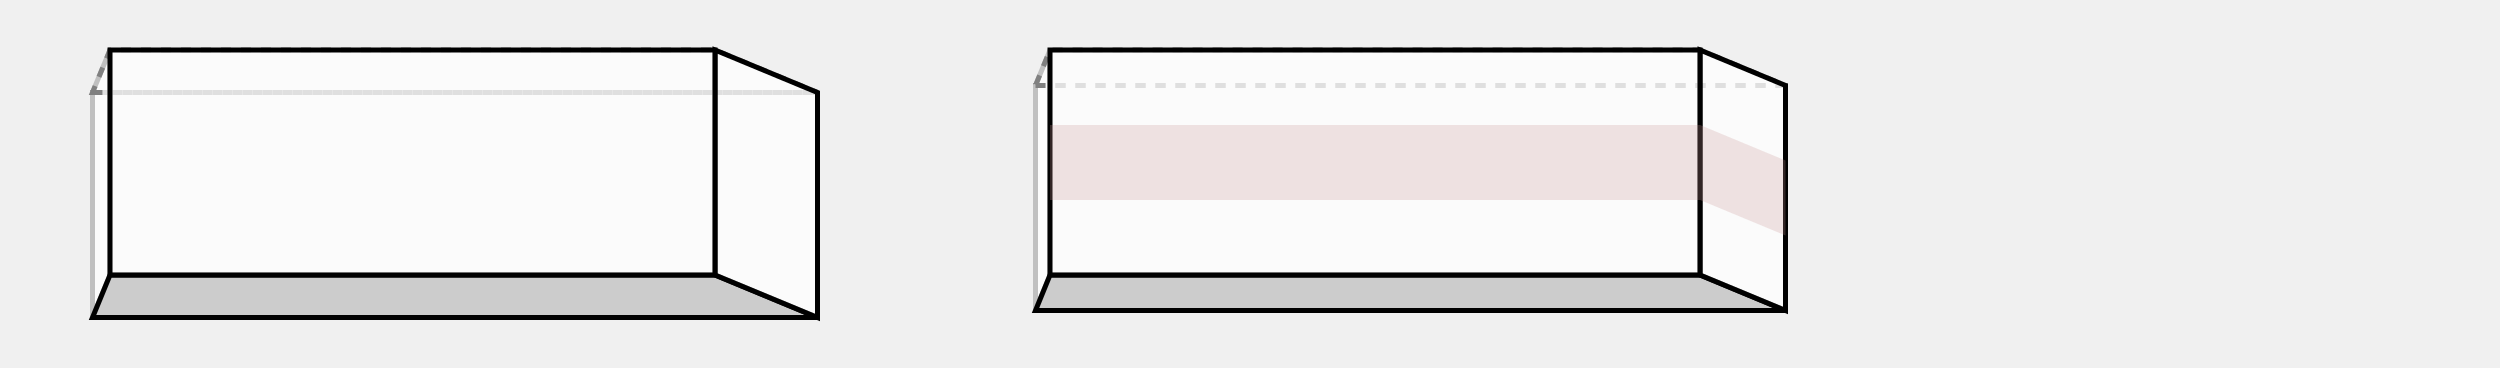
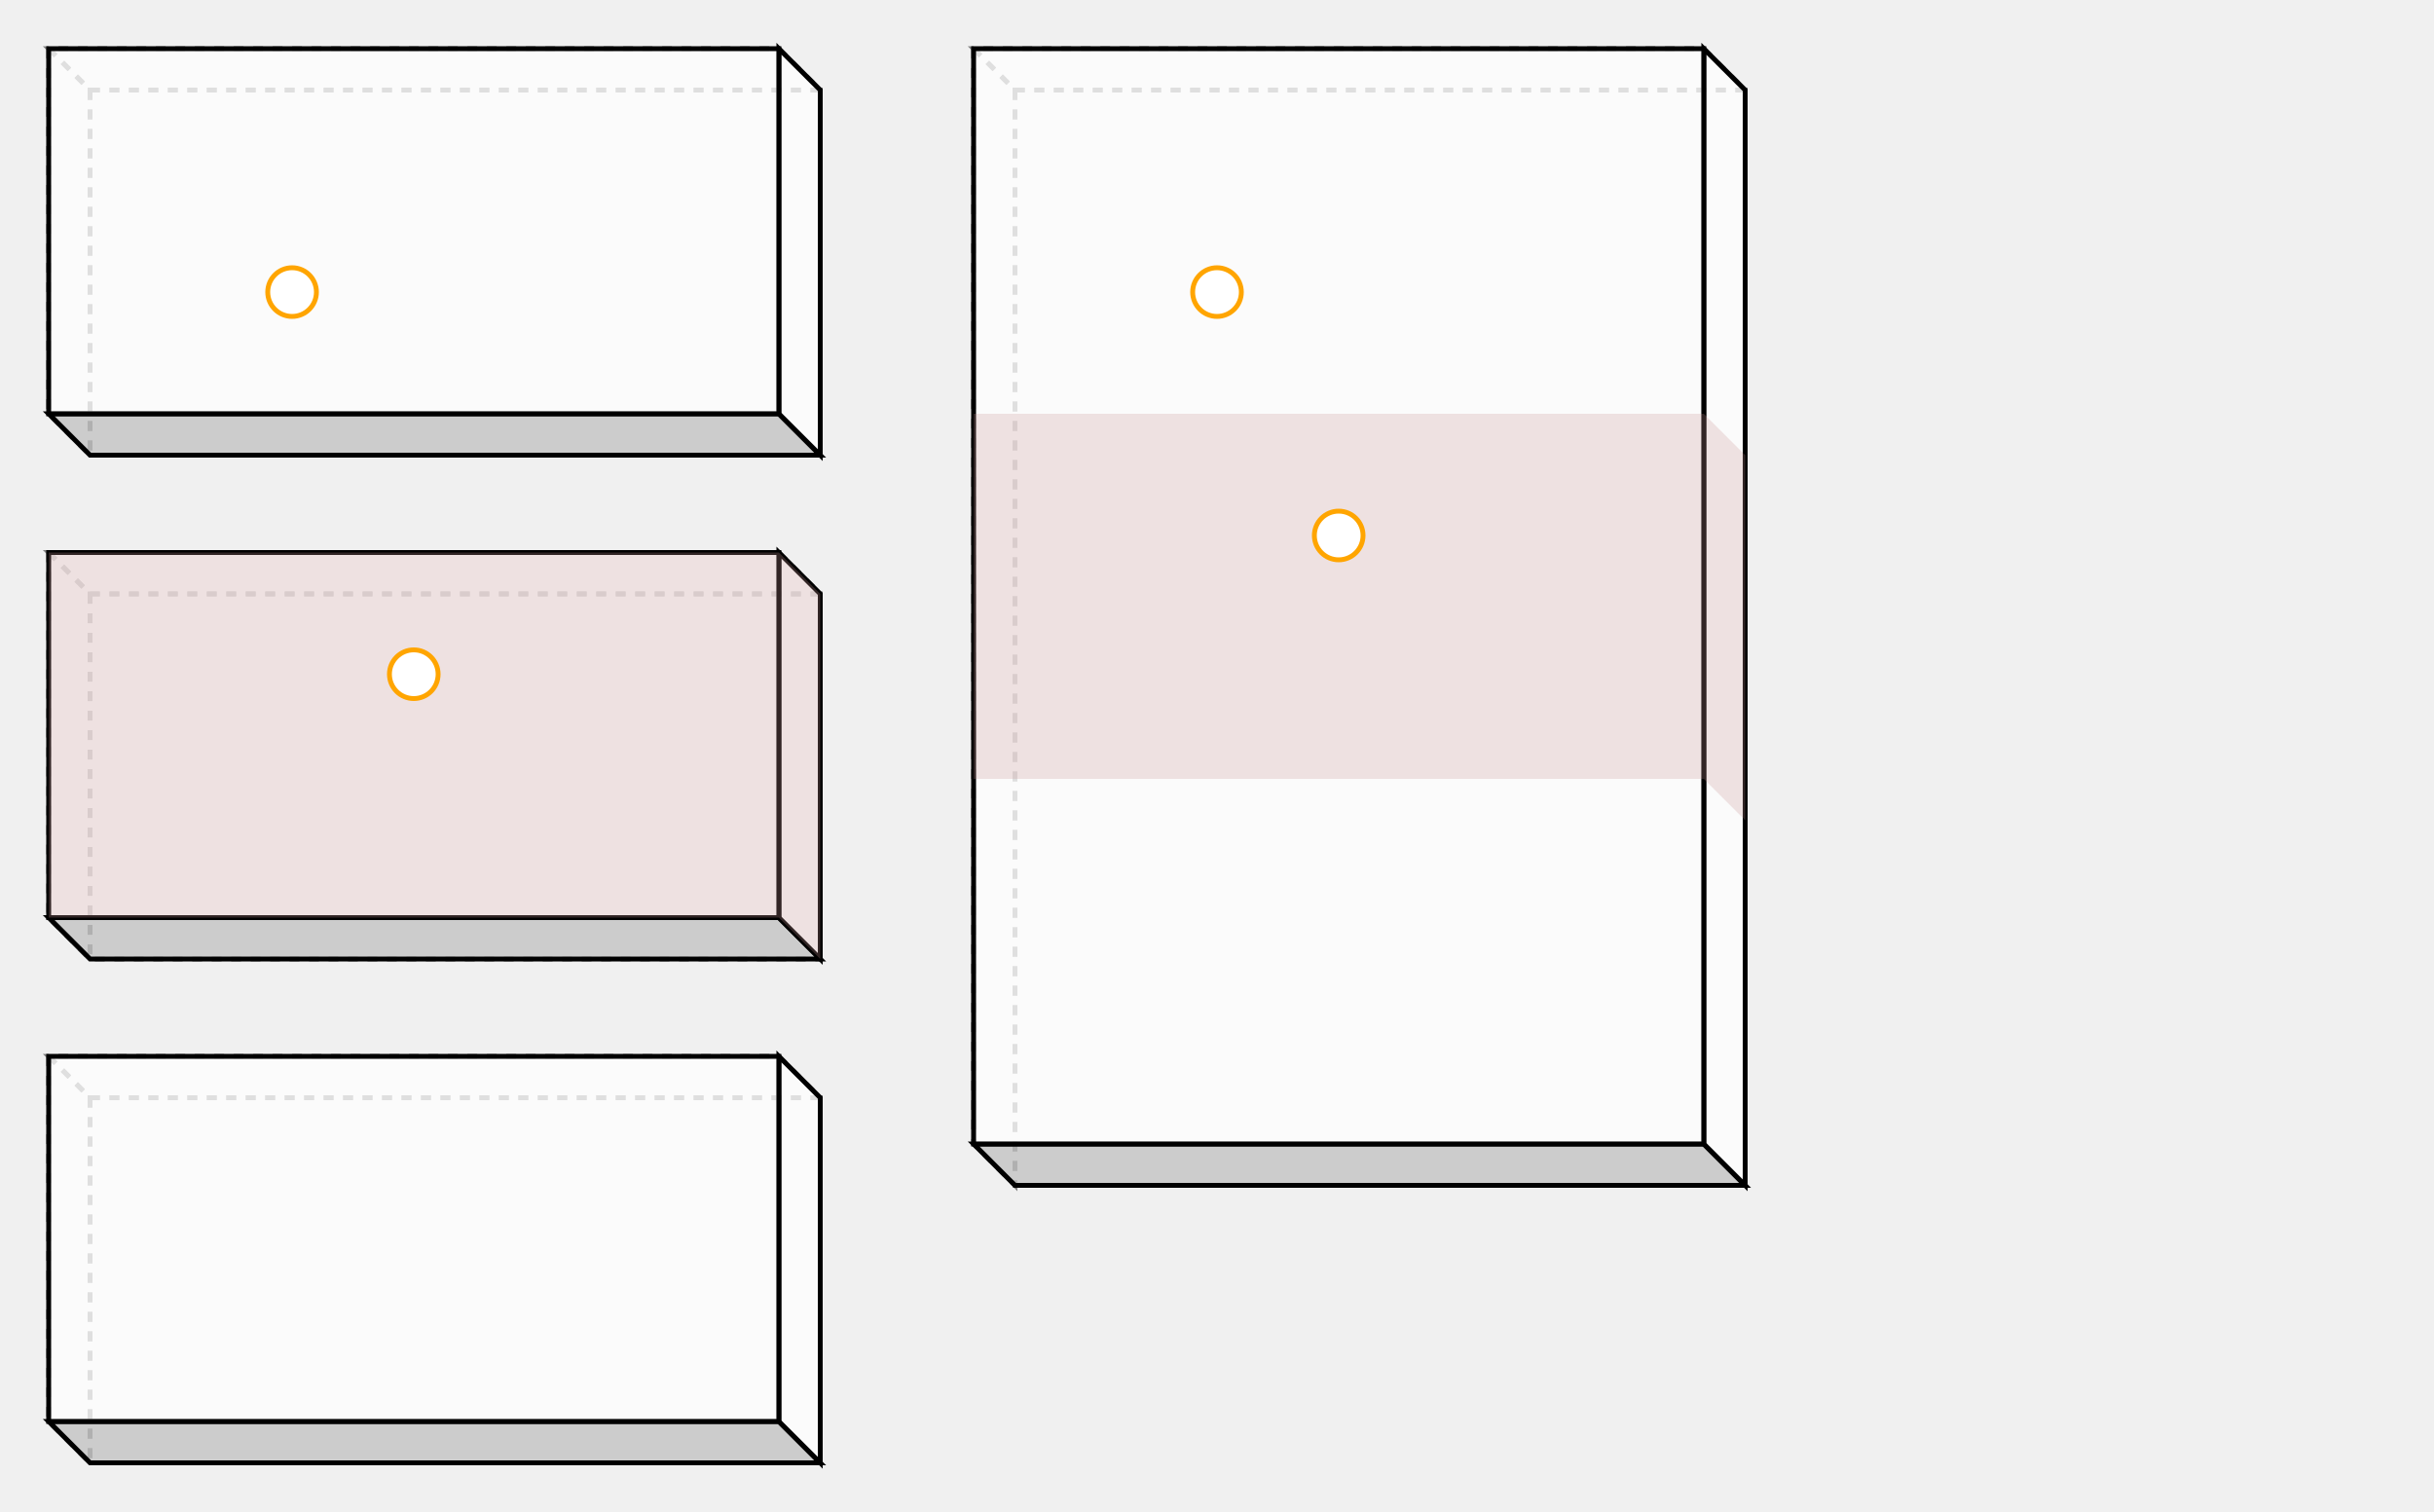
- <svg xmlns="http://www.w3.org/2000/svg" width="1000" viewBox="0.0 0.0 500.0 73.5">
-   <polygon fill="none" stroke-width="1" stroke-dasharray="2" stroke="gray" points="18.5,18.5 18.5,63.5 163.5,63.5 163.5,18.5" />
-   <polygon fill="rgba(255,255,255,0.75)" stroke-width="1" stroke-dasharray="" stroke="silver" points="22.0,10.0 22.0,55.0 18.5,63.5 18.5,18.5" />
-   <polygon fill="none" stroke-width="1" stroke-dasharray="2" stroke="gray" points="18.5,18.5 163.5,18.5 143.0,10.0 22.0,10.0" />
-   <polygon fill="rgba(192,192,192,0.75)" stroke-width="1" stroke-dasharray="" stroke="black" points="22.0,55.0 143.0,55.0 163.5,63.5 18.5,63.5" />
-   <polygon fill="rgba(255,255,255,0.75)" stroke-width="1" stroke-dasharray="" stroke="black" points="163.5,18.5 163.5,63.5 143.0,55.0 143.0,10.0" />
-   <polygon fill="rgba(255,255,255,0.75)" stroke-width="1" stroke-dasharray="" stroke="black" points="22.0,10.0 143.0,10.0 143.0,55.0 22.0,55.0" />
-   <polygon fill="none" stroke-width="1" stroke-dasharray="2" stroke="gray" points="207.1,17.1 207.1,62.1 357.1,62.1 357.1,17.1" />
-   <polygon fill="rgba(255,255,255,0.75)" stroke-width="1" stroke-dasharray="" stroke="silver" points="210.0,10.0 210.0,55.0 207.1,62.1 207.1,17.1" />
-   <polygon fill="none" stroke-width="1" stroke-dasharray="2" stroke="gray" points="207.1,17.1 357.1,17.1 340.0,10.0 210.0,10.0" />
-   <polygon fill="rgba(192,192,192,0.75)" stroke-width="1" stroke-dasharray="" stroke="black" points="210.0,55.0 340.0,55.0 357.1,62.1 207.1,62.1" />
-   <polygon fill="rgba(255,255,255,0.75)" stroke-width="1" stroke-dasharray="" stroke="black" points="357.1,17.1 357.1,62.1 340.0,55.0 340.0,10.0" />
-   <polygon fill="rgba(255,255,255,0.75)" stroke-width="1" stroke-dasharray="" stroke="black" points="210.0,10.0 340.0,10.0 340.0,55.0 210.0,55.0" />
-   <polygon fill="rgba(200,150,150,0.25)" stroke-width="1" stroke-dasharray="" stroke="none" points="340.0,25.0 357.1,32.1 357.1,47.1 340.0,40.0" />
-   <polygon fill="rgba(200,150,150,0.25)" stroke-width="1" stroke-dasharray="" stroke="none" points="210.0,25.0 340.0,25.0 340.0,40.0 210.0,40.0" />
+ <svg xmlns="http://www.w3.org/2000/svg" width="1000" viewBox="0.0 0.0 500.0 310.5">
+   <polygon fill="none" stroke-width="1" stroke-dasharray="2" stroke="gray" points="18.5,18.5 18.5,93.5 168.5,93.5 168.5,18.5" />
+   <polygon fill="none" stroke-width="1" stroke-dasharray="2" stroke="gray" points="10.0,10.0 10.0,85.0 18.5,93.5 18.5,18.5" />
+   <polygon fill="none" stroke-width="1" stroke-dasharray="2" stroke="gray" points="18.5,18.5 168.5,18.5 160.0,10.0 10.0,10.0" />
+   <polygon fill="rgba(192,192,192,0.75)" stroke-width="1" stroke-dasharray="" stroke="black" points="10.0,85.0 160.0,85.0 168.5,93.5 18.5,93.5" />
+   <polygon fill="rgba(255,255,255,0.75)" stroke-width="1" stroke-dasharray="" stroke="black" points="168.5,18.5 168.5,93.5 160.0,85.0 160.0,10.0" />
+   <polygon fill="rgba(255,255,255,0.75)" stroke-width="1" stroke-dasharray="" stroke="black" points="10.0,10.0 160.0,10.0 160.0,85.0 10.0,85.0" />
+   <circle cx="60" cy="60" r="5" stroke="orange" fill="white" stroke-width="1" />
+   <polygon fill="none" stroke-width="1" stroke-dasharray="2" stroke="gray" points="18.5,122.0 18.5,197.0 168.5,197.0 168.5,122.0" />
+   <polygon fill="none" stroke-width="1" stroke-dasharray="2" stroke="gray" points="10.0,113.5 10.0,188.5 18.5,197.0 18.5,122.0" />
+   <polygon fill="none" stroke-width="1" stroke-dasharray="2" stroke="gray" points="18.5,122.0 168.5,122.0 160.0,113.5 10.0,113.5" />
+   <polygon fill="rgba(192,192,192,0.75)" stroke-width="1" stroke-dasharray="" stroke="black" points="10.0,188.5 160.0,188.5 168.5,197.0 18.5,197.0" />
+   <polygon fill="rgba(255,255,255,0.75)" stroke-width="1" stroke-dasharray="" stroke="black" points="168.5,122.0 168.5,197.0 160.0,188.5 160.0,113.5" />
+   <polygon fill="rgba(255,255,255,0.75)" stroke-width="1" stroke-dasharray="" stroke="black" points="10.0,113.5 160.0,113.5 160.0,188.5 10.0,188.5" />
+   <polygon fill="rgba(200,150,150,0.25)" stroke-width="1" stroke-dasharray="" stroke="none" points="160.0,113.5 168.5,122.0 168.5,197.0 160.0,188.5" />
+   <polygon fill="rgba(200,150,150,0.25)" stroke-width="1" stroke-dasharray="" stroke="none" points="10.0,113.5 160.0,113.5 160.0,188.5 10.0,188.5" />
+   <circle cx="85" cy="138.5" r="5" stroke="orange" fill="white" stroke-width="1" />
+   <polygon fill="none" stroke-width="1" stroke-dasharray="2" stroke="gray" points="18.5,225.5 18.5,300.5 168.5,300.5 168.5,225.5" />
+   <polygon fill="none" stroke-width="1" stroke-dasharray="2" stroke="gray" points="10.0,217.0 10.0,292.0 18.5,300.5 18.5,225.5" />
+   <polygon fill="none" stroke-width="1" stroke-dasharray="2" stroke="gray" points="18.5,225.5 168.5,225.5 160.0,217.0 10.0,217.0" />
+   <polygon fill="rgba(192,192,192,0.75)" stroke-width="1" stroke-dasharray="" stroke="black" points="10.0,292.0 160.0,292.0 168.5,300.5 18.5,300.5" />
+   <polygon fill="rgba(255,255,255,0.75)" stroke-width="1" stroke-dasharray="" stroke="black" points="168.5,225.5 168.5,300.5 160.0,292.0 160.0,217.0" />
+   <polygon fill="rgba(255,255,255,0.75)" stroke-width="1" stroke-dasharray="" stroke="black" points="10.0,217.0 160.0,217.0 160.0,292.0 10.0,292.0" />
+   <polygon fill="none" stroke-width="1" stroke-dasharray="2" stroke="gray" points="208.5,18.5 208.5,243.5 358.5,243.5 358.5,18.5" />
+   <polygon fill="none" stroke-width="1" stroke-dasharray="2" stroke="gray" points="200.0,10.0 200.0,235.0 208.5,243.5 208.5,18.5" />
+   <polygon fill="none" stroke-width="1" stroke-dasharray="2" stroke="gray" points="208.5,18.5 358.5,18.5 350.0,10.0 200.0,10.0" />
+   <polygon fill="rgba(192,192,192,0.75)" stroke-width="1" stroke-dasharray="" stroke="black" points="200.0,235.0 350.0,235.0 358.5,243.5 208.5,243.5" />
+   <polygon fill="rgba(255,255,255,0.75)" stroke-width="1" stroke-dasharray="" stroke="black" points="358.5,18.5 358.5,243.5 350.0,235.0 350.0,10.0" />
+   <polygon fill="rgba(255,255,255,0.75)" stroke-width="1" stroke-dasharray="" stroke="black" points="200.0,10.0 350.0,10.0 350.0,235.0 200.0,235.0" />
+   <polygon fill="rgba(200,150,150,0.25)" stroke-width="1" stroke-dasharray="" stroke="none" points="350.0,85.0 358.5,93.5 358.5,168.5 350.0,160.0" />
+   <polygon fill="rgba(200,150,150,0.25)" stroke-width="1" stroke-dasharray="" stroke="none" points="200.0,85.0 350.0,85.0 350.0,160.0 200.0,160.0" />
+   <circle cx="250" cy="60.0" r="5" stroke="orange" fill="white" stroke-width="1" />
+   <circle cx="275" cy="110.0" r="5" stroke="orange" fill="white" stroke-width="1" />
</svg>
